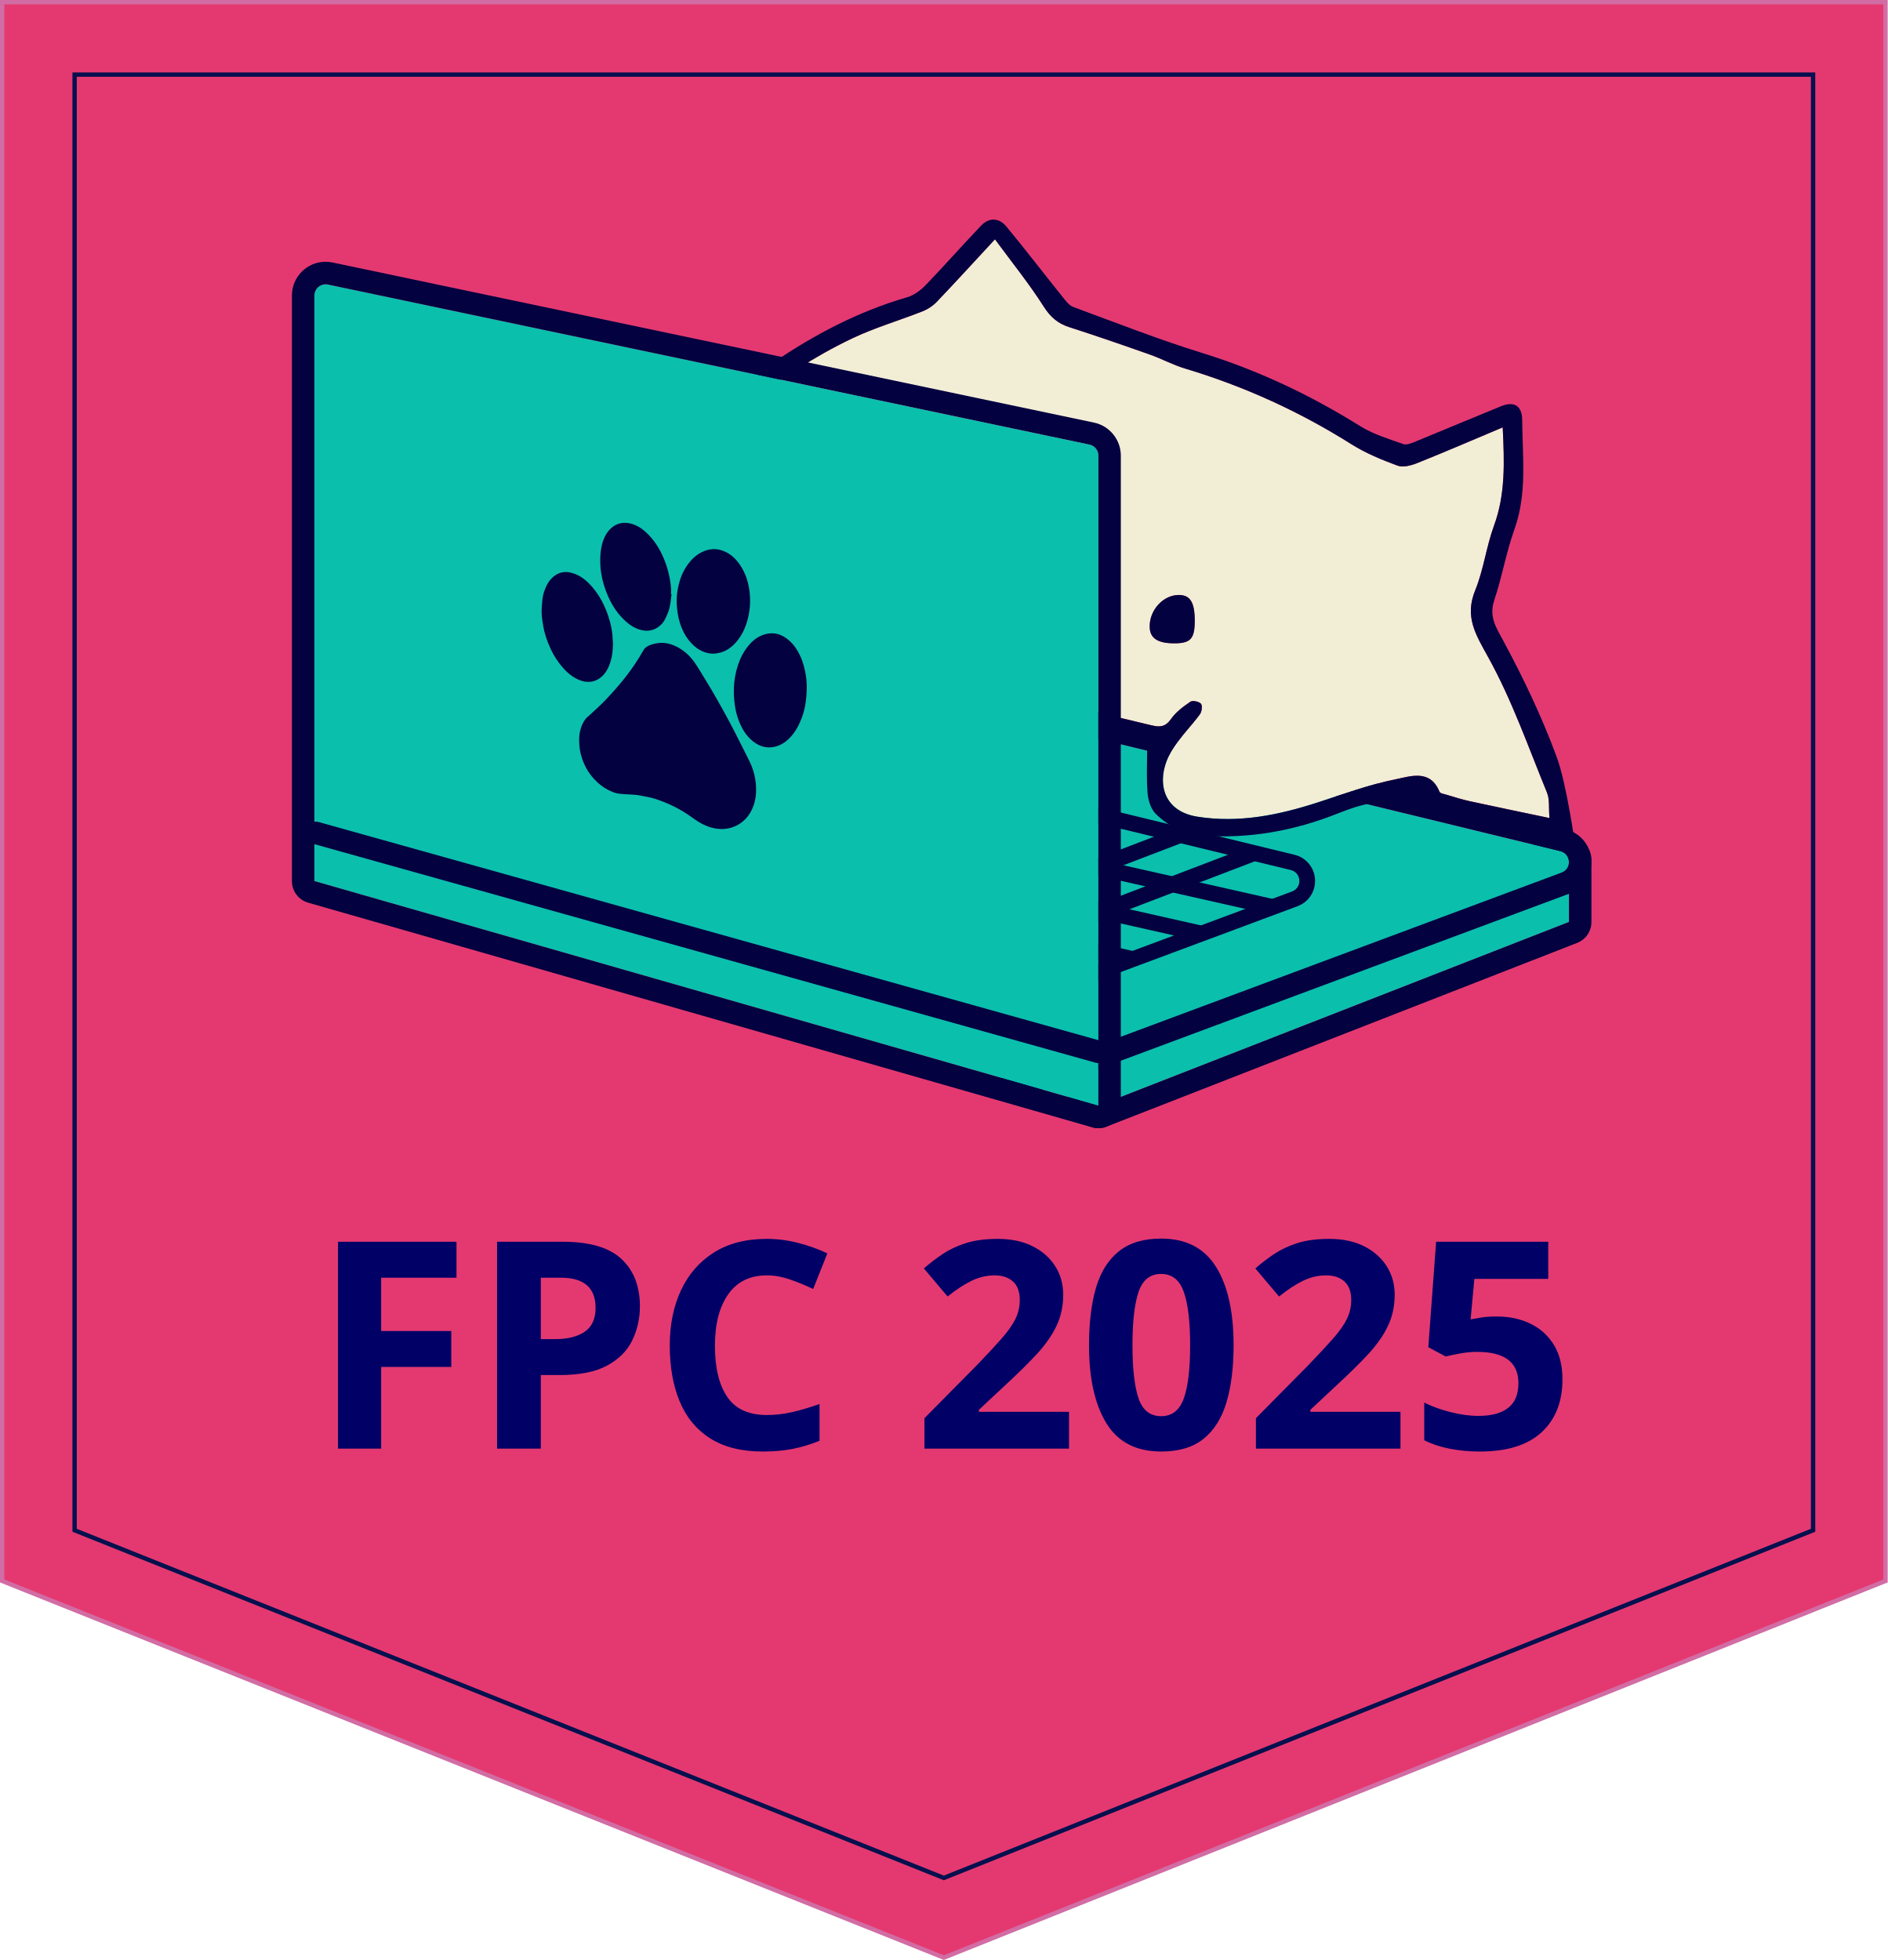
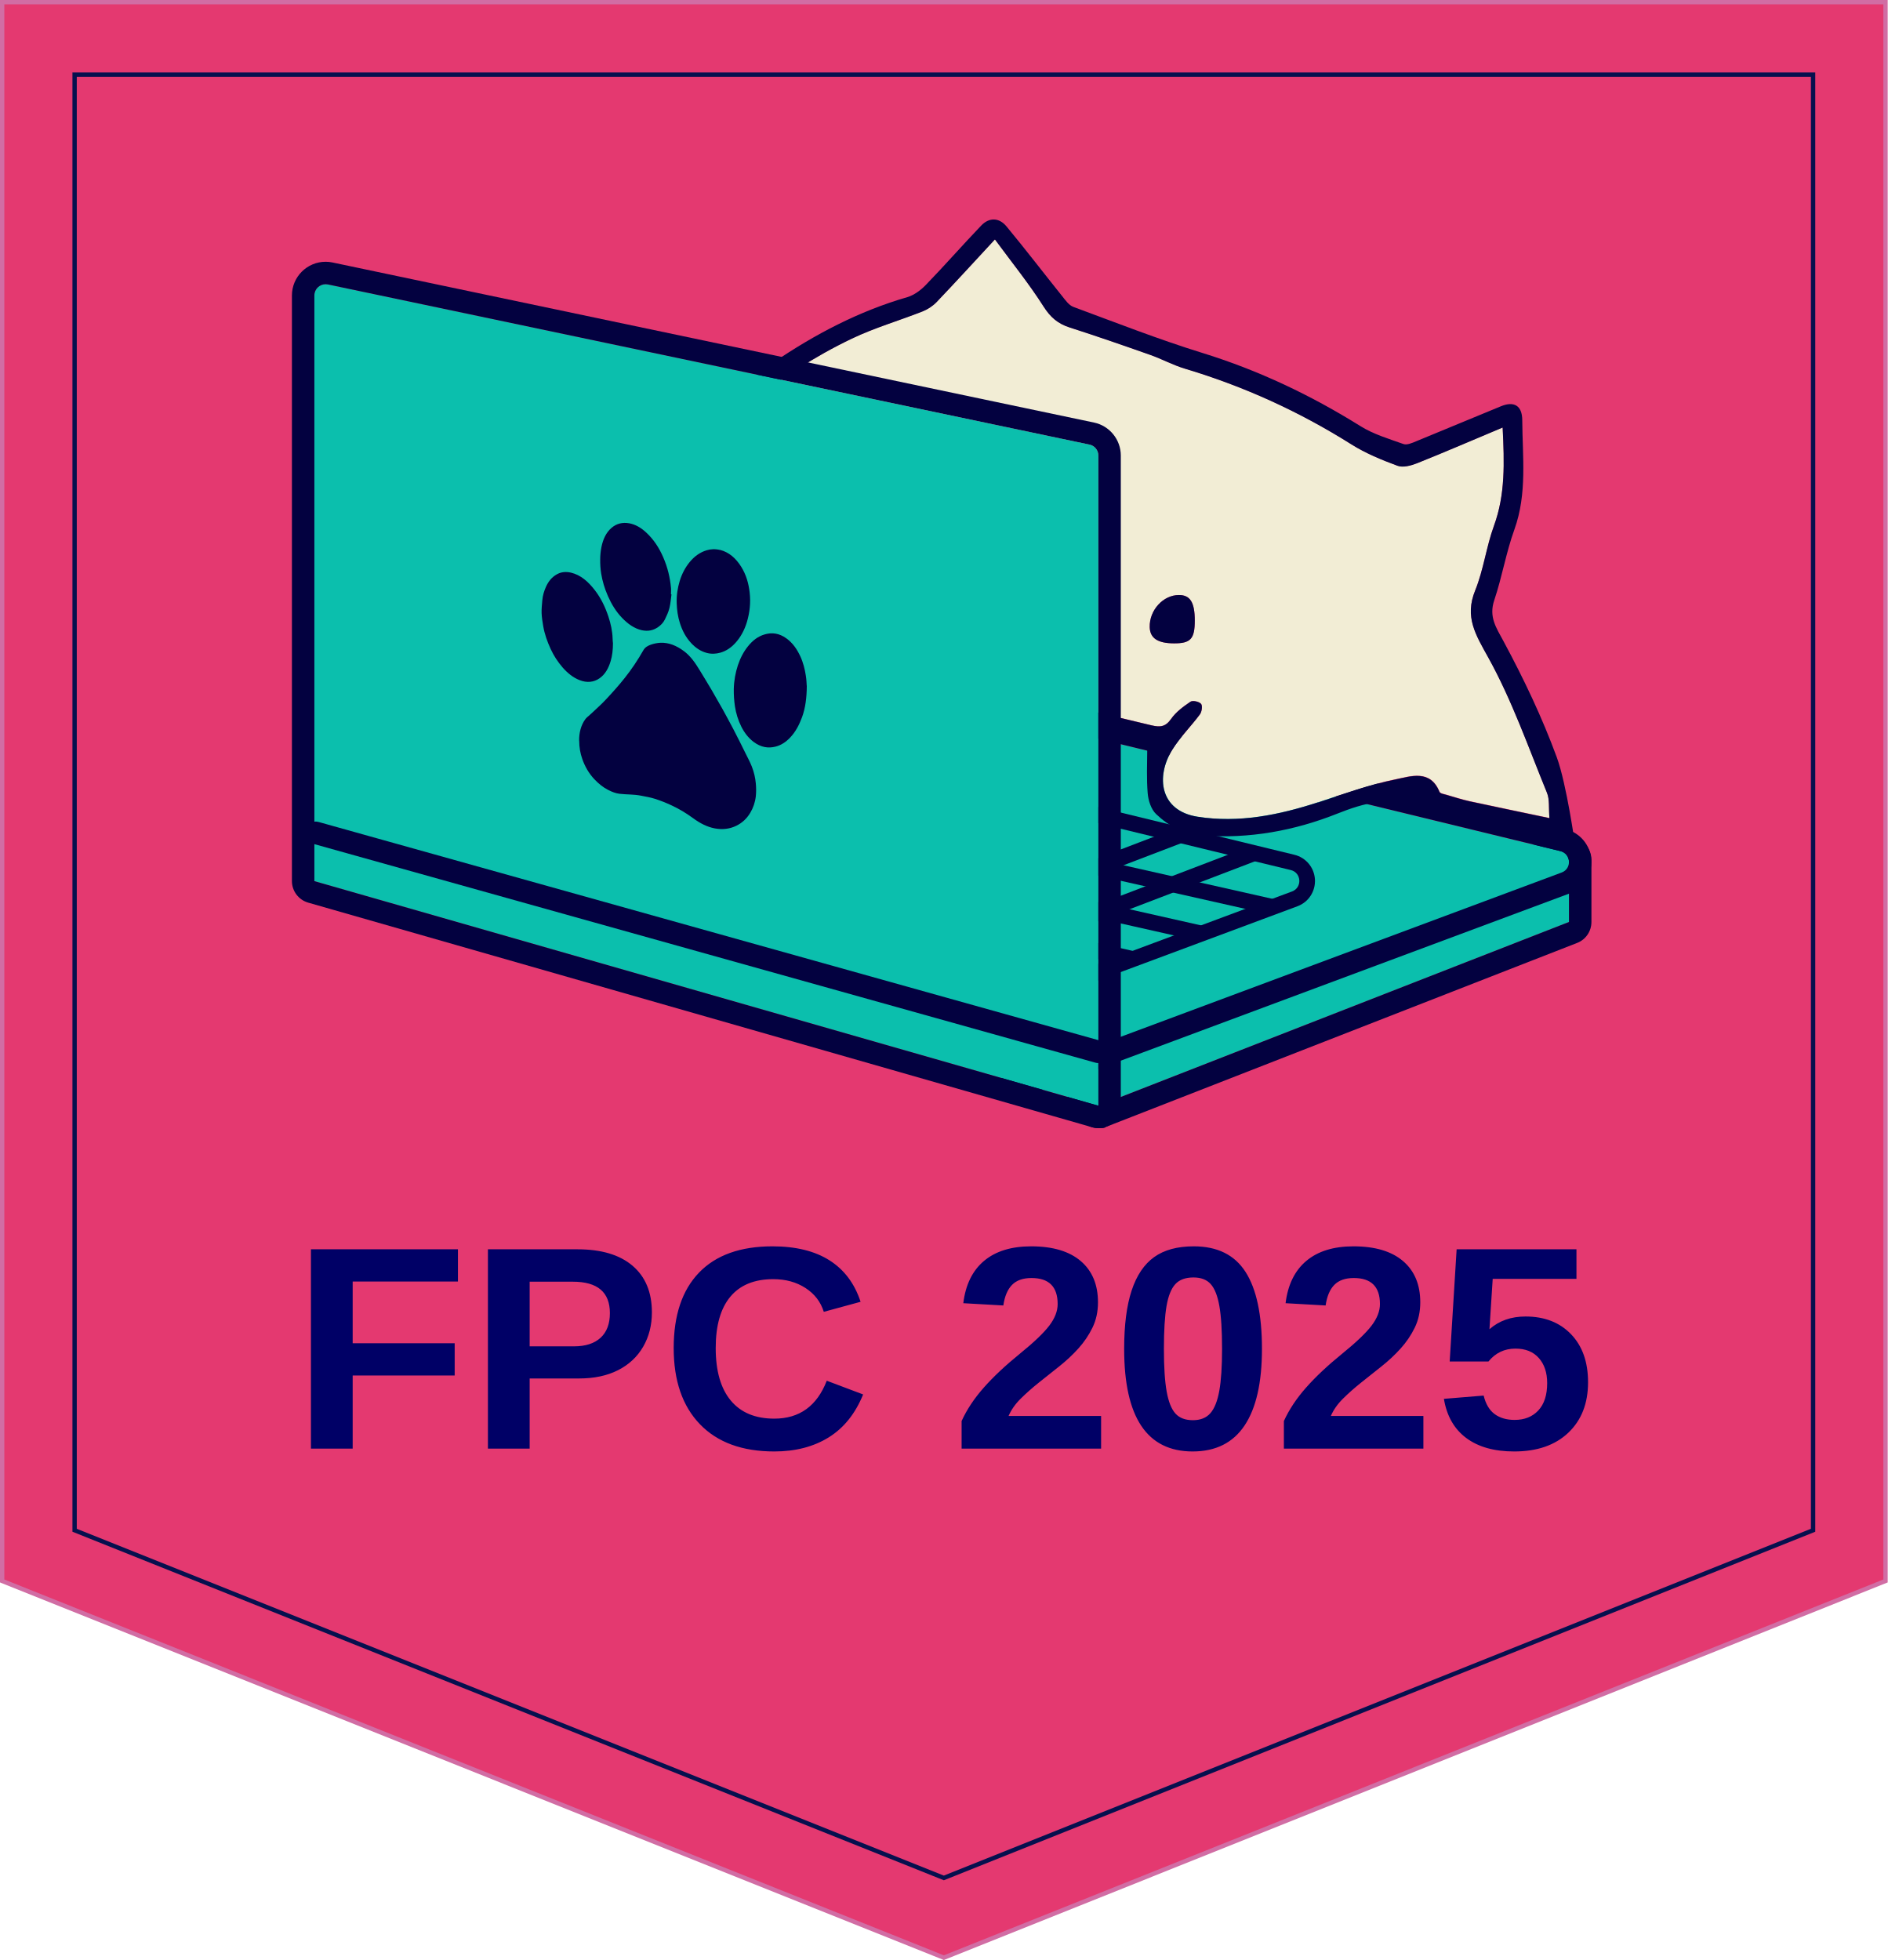
- <svg xmlns="http://www.w3.org/2000/svg" viewBox="0 0 2606 2706" height="2706" width="2606" xml:space="preserve" id="svg2" version="1.1">
-   <defs id="defs6">
-     <clipPath id="clipPath22" clipPathUnits="userSpaceOnUse">
-       <path id="path20" d="M 0,451.957 H 649.581 V 0 H 0 Z" />
+ <svg xmlns="http://www.w3.org/2000/svg" id="svg2" version="1.1" viewBox="0 0 2606 2706">
+   <defs>
+     <style>
+       .st0 {
+         fill: #e43970;
+         stroke: #d16da4;
+       }
+ 
+       .st0, .st1 {
+         stroke-width: 6px;
+       }
+ 
+       .st2 {
+         fill: #006;
+         font-family: Arial-BoldMT, Arial;
+         font-size: 400px;
+         font-weight: 700;
+         isolation: isolate;
+       }
+ 
+       .st3, .st1 {
+         fill: none;
+       }
+ 
+       .st4 {
+         fill: #0bbfad;
+       }
+ 
+       .st5 {
+         fill: #f2edd5;
+       }
+ 
+       .st1 {
+         stroke: #06104e;
+       }
+ 
+       .st6 {
+         clip-path: url(#clippath);
+       }
+ 
+       .st7 {
+         fill: #030140;
+       }
+     </style>
+     <clipPath id="clippath">
+       <rect class="st3" x="292.8" y="232.7" width="2014.4" height="1401.6" />
    </clipPath>
  </defs>
  <g id="g10">
    <g id="g70">
      <g id="g8">
-         <path id="path6" d="M 3,3 H 2603 V 2182.7 L 1303,2702.75 3,2182.7 V 3 h 10" style="fill:#e43970;stroke:#d16da4;stroke-width:6" />
+         <path id="path6" class="st0" d="M3,3h2600v2179.7l-1300,520.1L3,2182.7V3h10" />
      </g>
      <g id="g12">
-         <path id="path10" d="m 103,103 h 2400 v 2009.7 l -1200,480 -1200,-480 V 103 h 10" style="fill:none;stroke:#06104e;stroke-width:6" />
+         <path id="path10" class="st1" d="M103,103h2400v2009.7l-1200,480L103,2112.7V103h10" />
      </g>
      <g id="g16">
-         <text id="text14" style="font-weight:bold;font-size:400px;font-family:'Noto Sans',sans-serif;text-align:center;text-anchor:middle;fill:#000066" y="2000" x="1303">FPC 2025</text>
+         <text id="text14" class="st2" transform="translate(402.5 2000)">
+           <tspan x="0" y="0">FPC 2025</tspan>
+         </text>
      </g>
-       <g clip-path="url(#clipPath22)" id="g18" transform="matrix(3.101125,0,0,-3.101125,292.782,1634.277)">
-         <g transform="translate(394.541,34.7295)" id="g19">
-           <path id="path14" style="fill:#0bbfad;fill-opacity:1;fill-rule:nonzero;stroke:none" d="M 0,0 209.5,81.802 V 109.5 L -31.161,54.75 Z" />
-         </g>
-         <g transform="translate(604.04,154.2295)" id="g24">
-           <path id="path26" style="fill:#030140;fill-opacity:1;fill-rule:nonzero;stroke:none" d="m 0,0 c -0.739,0 -1.482,-0.082 -2.218,-0.249 l -240.661,-54.75 c -3.086,-0.702 -5.657,-2.824 -6.933,-5.721 -1.276,-2.896 -1.105,-6.226 0.46,-8.976 l 31.162,-54.75 c 1.824,-3.205 5.189,-5.055 8.694,-5.055 1.214,0 2.444,0.221 3.634,0.686 l 209.5,81.802 c 3.837,1.499 6.363,5.196 6.363,9.315 V -10 c 0,3.042 -1.385,5.918 -3.763,7.816 C 4.45,-0.756 2.245,0 0,0 M 0.001,-10 V -37.698 L -209.499,-119.5 -240.66,-64.75 0.001,-10" />
-         </g>
-         <g transform="translate(600.7627,138.5376)" id="g28">
-           <path id="path30" style="fill:#0bbfad;fill-opacity:1;fill-rule:nonzero;stroke:none" d="m 0,0 -239.722,-89.308 v 157 L -0.564,9.544 C 4.225,8.379 4.618,1.721 0,0" />
-         </g>
-         <g transform="translate(361.041,216.2295)" id="g32">
-           <path id="path34" style="fill:#030140;fill-opacity:1;fill-rule:nonzero;stroke:none" d="M 0,0 C -2.219,0 -4.4,-0.739 -6.18,-2.138 -8.592,-4.034 -10,-6.932 -10,-10 v -157 c 0,-3.276 1.604,-6.344 4.295,-8.213 1.698,-1.18 3.693,-1.787 5.705,-1.787 1.177,0 2.358,0.208 3.49,0.629 l 239.723,89.308 c 6.215,2.316 10.128,8.32 9.736,14.942 -0.39,6.621 -4.984,12.123 -11.429,13.69 L 2.362,-0.283 C 1.581,-0.093 0.788,0 0,0 m 0,-10 239.157,-58.148 c 4.789,-1.165 5.183,-7.823 0.565,-9.544 L 0,-167 v 157" />
-         </g>
-         <g transform="translate(480.1982,139.6562)" id="g36">
-           <path id="path38" style="fill:#0bbfad;fill-opacity:1;fill-rule:nonzero;stroke:none" d="m 0,0 -162.1,39.413 c 5.517,-26.702 9.233,-53.105 14.943,-80.84 1.437,-7.669 1.498,-15.108 1.941,-22.427 L 0.564,-9.544 C 5.183,-7.823 4.789,-1.165 0,0" />
-         </g>
-         <g transform="translate(318.0986,186.0688)" id="g40">
-           <path id="path42" style="fill:#030140;fill-opacity:1;fill-rule:nonzero;stroke:none" d="m 0,0 c -1.794,0 -3.543,-0.69 -4.863,-1.965 -1.726,-1.667 -2.478,-4.102 -1.992,-6.452 2.725,-13.192 4.962,-26.051 7.331,-39.665 2.318,-13.325 4.715,-27.104 7.597,-41.106 1.023,-5.481 1.284,-10.854 1.562,-16.541 0.081,-1.661 0.162,-3.313 0.261,-4.96 0.134,-2.215 1.31,-4.235 3.169,-5.445 1.152,-0.749 2.481,-1.133 3.819,-1.133 0.824,0 1.651,0.145 2.443,0.441 l 145.78,54.31 c 4.973,1.852 8.103,6.656 7.79,11.953 -0.313,5.297 -3.988,9.699 -9.144,10.952 L 1.653,-0.198 C 1.105,-0.065 0.551,0 0,0 M -0.001,-7 162.1,-46.413 c 4.789,-1.164 5.182,-7.823 0.564,-9.544 l -145.78,-54.31 c -0.444,7.32 -0.504,14.759 -1.942,22.428 C 9.232,-60.105 5.517,-33.701 -0.001,-7" />
-         </g>
-         <g transform="translate(363.291,104.9595)" id="g44">
-           <path id="path46" style="fill:#030140;fill-opacity:1;fill-rule:nonzero;stroke:none" d="m 0,0 -2.5,6.539 102,39 L 102,39 Z" />
-         </g>
-         <g transform="translate(330.291,112.9595)" id="g48">
-           <path id="path50" style="fill:#030140;fill-opacity:1;fill-rule:nonzero;stroke:none" d="m 0,0 -2.5,6.539 102,39 L 102,39 Z" />
-         </g>
-         <g transform="translate(290.291,121.9595)" id="g52">
-           <path id="path54" style="fill:#000000;fill-opacity:1;fill-rule:nonzero;stroke:none" d="m 0,0 -2.5,6.539 102,39 L 102,39 Z" />
-         </g>
-         <g transform="translate(471.2715,119.8149)" id="g56">
-           <path id="path58" style="fill:#030140;fill-opacity:1;fill-rule:nonzero;stroke:none" d="m 0,0 -102,23 1.539,6.828 102,-23 z" />
-         </g>
-         <g transform="translate(440.2715,107.8149)" id="g60">
-           <path id="path62" style="fill:#030140;fill-opacity:1;fill-rule:nonzero;stroke:none" d="m 0,0 -102,23 1.539,6.828 102,-23 z" />
-         </g>
-         <g transform="translate(408.2715,96.8149)" id="g64">
-           <path id="path66" style="fill:#030140;fill-opacity:1;fill-rule:nonzero;stroke:none" d="m 0,0 -102,23 1.539,6.828 102,-23 z" />
-         </g>
-         <g transform="translate(437.4492,250.752)" id="g68">
-           <path id="path70" style="fill:#f2edd5;fill-opacity:1;fill-rule:nonzero;stroke:none" d="m 0,0 c -0.019,8.086 -2.033,11.337 -7.039,11.36 -7.024,0.032 -13.205,-6.756 -13.018,-14.299 0.121,-4.912 3.49,-7.18 10.728,-7.225 C -1.835,-10.209 0.019,-8.19 0,0 m -161.056,44.065 c -0.073,-7.984 2.262,-10.485 9.952,-10.656 7.967,-0.179 12.035,3.921 12.005,12.098 -0.023,6.57 -4.303,11.06 -10.563,11.083 -6.581,0.024 -11.327,-5.193 -11.394,-12.525 m 63.74,-22.455 c 5.918,-9.798 12.383,-10.572 25.642,-8.747 1.588,0.219 2.849,2.817 4.262,4.312 -1.721,1.377 -3.254,3.274 -5.215,3.979 -1.781,0.639 -4.033,0.043 -6.068,-0.115 -6.135,-0.479 -10.116,1.456 -11.335,8.233 -1.067,5.927 -3.764,6.289 -9.224,3.739 -3.678,-1.717 -8.179,-2.425 -12.241,-2.216 -1.802,0.093 -3.189,3.89 -5.214,5.403 -1.589,1.187 -4.054,2.243 -5.781,1.845 -1.205,-0.276 -2.51,-3.085 -2.575,-4.809 -0.215,-5.656 5.368,-10.974 12.226,-11.546 4.834,-0.403 9.73,-0.078 15.523,-0.078 m 234.409,64.364 c 0.771,-15.712 1.232,-29.827 -3.879,-43.757 -3.432,-9.352 -4.61,-19.569 -8.362,-28.759 -4.843,-11.863 0.234,-19.763 5.875,-29.961 10.528,-19.037 17.787,-39.9 26.084,-60.136 1.233,-3.008 0.708,-6.737 1.096,-11.302 -12.542,2.638 -24.09,5.015 -35.609,7.524 -3.395,0.739 -6.716,1.823 -10.052,2.813 -1.164,0.345 -2.979,0.594 -3.295,1.374 -4.089,10.108 -12.826,6.898 -19.369,5.574 -11.77,-2.381 -23.2,-6.552 -34.673,-10.282 -17.503,-5.69 -35.222,-9.328 -53.702,-6.408 -16.848,2.662 -18.583,17.831 -11.273,29.72 3.478,5.657 8.367,10.432 12.336,15.814 0.861,1.168 1.255,3.838 0.532,4.714 -0.832,1.009 -3.714,1.632 -4.71,0.956 -3.177,-2.158 -6.469,-4.59 -8.633,-7.677 -2.496,-3.559 -4.878,-3.765 -8.755,-2.833 -39.047,9.396 -78.125,18.666 -117.239,27.781 -13.966,3.255 -28.378,4.974 -41.969,9.326 -8.885,2.845 -15.95,0.782 -23.88,-1.864 -9.888,-3.299 -20.608,-4.504 -30.024,-8.723 -11.671,-5.228 -23.486,-4.623 -35.52,-4.733 -6.845,-0.063 -13.085,1.691 -18.104,6.242 -1.852,1.679 -3.047,4.708 -3.42,7.285 -1.862,12.866 4.537,23.039 12.266,32.061 11.799,13.774 23.583,27.757 36.892,39.999 26.847,24.693 54.322,48.884 87.663,64.802 10.123,4.833 21.035,7.997 31.502,12.137 2.284,0.903 4.555,2.383 6.245,4.156 8.447,8.858 16.7,17.902 25.951,27.885 7.663,-10.426 15.238,-19.789 21.662,-29.885 3,-4.715 6.286,-7.584 11.449,-9.239 12.07,-3.87 24.051,-8.027 36.006,-12.249 5.211,-1.841 10.136,-4.555 15.412,-6.135 26.277,-7.873 50.956,-19.102 74.178,-33.741 6.338,-3.995 13.457,-6.911 20.514,-9.516 2.457,-0.908 6.036,0.055 8.717,1.127 12.341,4.936 24.545,10.213 38.088,15.91" />
-         </g>
-         <g transform="translate(340.1328,272.3618)" id="g72">
-           <path id="path74" style="fill:#030140;fill-opacity:1;fill-rule:nonzero;stroke:none" d="m 0,0 c -5.793,0 -10.688,-0.325 -15.522,0.078 -6.859,0.572 -12.442,5.89 -12.227,11.547 0.065,1.723 1.37,4.532 2.575,4.809 1.728,0.397 4.193,-0.659 5.781,-1.846 2.026,-1.513 3.413,-5.31 5.214,-5.403 4.063,-0.209 8.564,0.499 12.242,2.216 5.459,2.55 8.157,2.188 9.223,-3.738 1.22,-6.778 5.2,-8.713 11.335,-8.234 2.035,0.158 4.287,0.755 6.068,0.115 1.961,-0.705 3.495,-2.602 5.215,-3.979 C 28.491,-5.93 27.23,-8.528 25.643,-8.747 12.384,-10.572 5.918,-9.798 0,0" />
-         </g>
-         <g transform="translate(276.3936,294.8174)" id="g76">
-           <path id="path78" style="fill:#030140;fill-opacity:1;fill-rule:nonzero;stroke:none" d="M 0,0 C 0.066,7.332 4.812,12.548 11.394,12.524 17.653,12.502 21.934,8.011 21.957,1.441 21.986,-6.736 17.919,-10.835 9.952,-10.657 2.262,-10.485 -0.073,-7.984 0,0" />
-         </g>
-         <g transform="translate(437.4492,250.752)" id="g80">
-           <path id="path82" style="fill:#030140;fill-opacity:1;fill-rule:nonzero;stroke:none" d="m 0,0 c 0.019,-8.19 -1.835,-10.209 -9.329,-10.164 -7.238,0.045 -10.607,2.313 -10.728,7.225 -0.187,7.543 5.994,14.331 13.018,14.299 C -2.033,11.337 -0.019,8.086 0,0" />
-         </g>
-         <g transform="translate(492.3584,169.8145)" id="g84">
-           <path id="path86" style="fill:#030140;fill-opacity:1;fill-rule:nonzero;stroke:none" d="m 0,0 c -17.503,-5.691 -35.223,-9.329 -53.702,-6.409 -16.848,2.662 -18.583,17.831 -11.274,29.72 3.479,5.657 8.368,10.433 12.336,15.815 0.862,1.168 1.256,3.837 0.533,4.714 -0.832,1.008 -3.714,1.632 -4.71,0.955 -3.177,-2.157 -6.469,-4.59 -8.633,-7.677 -2.496,-3.558 -4.878,-3.765 -8.755,-2.832 -39.047,9.395 -78.125,18.665 -117.239,27.78 -13.966,3.255 -28.378,4.975 -41.969,9.327 -8.885,2.844 -15.95,0.782 -23.88,-1.864 -9.889,-3.299 -20.607,-4.505 -30.024,-8.723 -11.671,-5.229 -23.486,-4.623 -35.52,-4.734 -6.846,-0.062 -13.085,1.691 -18.104,6.242 -1.852,1.68 -3.047,4.709 -3.42,7.285 -1.863,12.867 4.537,23.04 12.266,32.062 11.799,13.774 23.583,27.757 36.892,39.998 26.847,24.693 54.322,48.885 87.663,64.802 10.123,4.833 21.035,7.997 31.502,12.137 2.284,0.903 4.555,2.383 6.245,4.156 8.447,8.858 16.7,17.902 25.951,27.885 7.663,-10.425 15.238,-19.788 21.661,-29.884 3,-4.715 6.286,-7.585 11.45,-9.24 12.07,-3.869 24.051,-8.027 36.005,-12.249 5.211,-1.84 10.137,-4.554 15.413,-6.135 26.277,-7.873 50.956,-19.101 74.178,-33.741 6.338,-3.995 13.457,-6.911 20.514,-9.516 2.457,-0.907 6.036,0.055 8.717,1.128 12.341,4.936 24.545,10.212 38.088,15.91 0.771,-15.712 1.232,-29.828 -3.879,-43.757 -3.432,-9.353 -4.61,-19.57 -8.362,-28.76 C 65.1,82.533 70.177,74.632 75.817,64.434 86.346,45.397 93.604,24.534 101.901,4.298 103.135,1.291 102.609,-2.439 102.998,-7.004 90.456,-4.365 78.908,-1.988 67.389,0.521 63.994,1.26 60.673,2.344 57.337,3.333 56.173,3.678 54.357,3.928 54.042,4.708 49.953,14.816 41.216,11.606 34.673,10.282 22.902,7.9 11.473,3.73 0,0 m 114.683,-20.585 -0.245,1.446 c 0.029,-0.007 -3.761,27.187 -8.159,39.15 -6.514,17.722 -14.703,34.95 -23.665,51.588 -3.373,6.264 -6.665,10.967 -4.168,18.413 3.467,10.335 5.271,21.243 8.953,31.486 5.752,15.997 3.572,32.373 3.467,48.621 -0.042,6.628 -3.771,8.518 -9.422,6.216 -12.648,-5.152 -25.223,-10.486 -37.868,-15.649 -1.788,-0.73 -4.097,-1.759 -5.653,-1.207 -6.515,2.31 -13.34,4.357 -19.136,7.973 -22.117,13.797 -45.344,24.827 -70.315,32.56 -19.413,6.012 -38.387,13.458 -57.464,20.512 -1.996,0.738 -3.563,2.992 -5.012,4.796 -8.284,10.314 -16.331,20.822 -24.764,31.012 -3.243,3.919 -7.651,4.16 -11.26,0.39 -8.336,-8.706 -16.285,-17.784 -24.654,-26.458 -2.232,-2.314 -5.176,-4.527 -8.194,-5.402 -21.603,-6.262 -41.165,-16.529 -59.684,-29.106 -13.345,-9.064 -25.572,-19.323 -37.122,-30.619 -8.114,-7.936 -18.467,-13.63 -26.332,-21.766 -13.392,-13.856 -25.961,-28.56 -38.209,-43.456 -8.9,-10.826 -9.756,-23.906 -6.814,-37.142 0.576,-2.593 3.045,-5.16 5.282,-6.925 13.669,-10.78 29.829,-9.419 45.151,-6.84 14.306,2.408 28.052,8.091 42.091,12.176 3.339,0.971 6.764,2.218 10.162,2.841 L -76.088,23.877 c -0.054,-7.038 -0.321,-13.476 0.183,-19.847 0.256,-3.237 1.527,-7.184 3.761,-9.319 5.641,-5.39 12.484,-8.972 20.597,-9.544 20.89,-1.476 40.827,2.099 60.302,9.853 5.514,2.194 11.554,4.255 17.472,5.011 z" />
-         </g>
-         <g transform="translate(45.541,134.7295)" id="g88">
-           <path id="path90" style="fill:#0bbfad;fill-opacity:1;fill-rule:nonzero;stroke:none" d="m 0,0 349,-100 v 28.598 260.844 c 0,2.365 -1.657,4.407 -3.972,4.893 l -339,71.284 C 2.921,266.272 0,263.901 0,260.726 Z" />
-         </g>
-         <g transform="translate(50.5303,410.457)" id="g92">
-           <path id="path94" style="fill:#030140;fill-opacity:1;fill-rule:nonzero;stroke:none" d="m 0,0 c -8.266,0 -14.989,-6.73 -14.989,-15.002 v -260.726 c 0,-4.461 2.956,-8.384 7.245,-9.613 l 349,-100 c 0.906,-0.259 1.833,-0.387 2.754,-0.387 2.147,0 4.264,0.692 6.019,2.015 2.507,1.889 3.982,4.846 3.982,7.985 v 28.599 260.843 c 0,7.055 -5.011,13.228 -11.914,14.68 l -339,71.283 C 2.079,-0.109 1.036,0 0,0 m 0,-10 c 0.341,0 0.689,-0.035 1.039,-0.109 l 339,-71.284 c 2.315,-0.486 3.972,-2.527 3.972,-4.893 v -260.843 -28.599 l -349,100 v 260.726 c 0,2.817 2.3,5.002 4.989,5.002" />
-         </g>
-         <g transform="translate(394.5439,53.728)" id="g96">
-           <path id="path98" style="fill:#030140;fill-opacity:1;fill-rule:nonzero;stroke:none" d="m 0,0 c -0.446,0 -0.899,0.06 -1.35,0.186 l -348.5,97.5 c -2.66,0.744 -4.212,3.502 -3.468,6.162 0.744,2.66 3.506,4.213 6.162,3.468 L 1.344,9.816 C 4.004,9.072 5.557,6.313 4.812,3.654 4.194,1.445 2.187,0 0,0" />
-         </g>
-         <g transform="translate(163.4053,197.2427)" id="g100">
-           <path id="path102" style="fill:#030140;fill-opacity:1;fill-rule:nonzero;stroke:none" d="m 0,0 c -0.047,3.504 0.787,6.842 2.734,9.529 0.595,0.821 1.454,1.391 2.187,2.085 2.353,2.23 4.808,4.36 7.045,6.737 2.851,3.029 5.631,6.161 8.261,9.445 3.088,3.856 5.859,8.032 8.373,12.431 0.776,1.358 2.014,2.011 3.356,2.481 1.335,0.466 2.791,0.779 4.279,0.837 3.599,0.14 7.107,-1.217 10.505,-3.797 2.944,-2.236 4.98,-5.213 6.874,-8.346 1.771,-2.928 3.586,-5.84 5.328,-8.793 1.626,-2.758 3.207,-5.543 4.758,-8.344 1.644,-2.968 3.264,-5.952 4.826,-8.961 1.892,-3.642 3.727,-7.312 5.561,-10.987 0.963,-1.928 1.99,-3.854 2.764,-5.824 0.97,-2.474 1.551,-4.98 1.781,-7.481 0.183,-1.998 0.199,-3.929 -0.03,-5.806 -0.33,-2.697 -1.16,-5.082 -2.413,-7.216 -1.545,-2.63 -3.676,-4.607 -6.354,-5.89 -2.809,-1.346 -5.961,-1.788 -9.474,-1.123 -3.412,0.646 -6.604,2.284 -9.714,4.573 -3.043,2.241 -6.224,4.133 -9.471,5.656 -2.447,1.147 -4.938,2.135 -7.41,2.925 -2.094,0.669 -4.198,0.984 -6.289,1.408 -3.253,0.657 -6.354,0.456 -9.54,0.829 -1.655,0.194 -3.351,0.851 -5.04,1.714 -2.302,1.175 -4.304,2.8 -6.157,4.766 -2.479,2.631 -4.186,5.674 -5.349,8.959 C 0.453,-5.543 0.017,-2.911 0,0" />
-         </g>
-         <g transform="translate(264.7461,221.7236)" id="g104">
-           <path id="path106" style="fill:#030140;fill-opacity:1;fill-rule:nonzero;stroke:none" d="m 0,0 c -0.039,-5.51 -0.629,-9.92 -2.106,-13.953 -1.281,-3.493 -2.946,-6.673 -5.423,-9.211 -1.789,-1.832 -3.845,-3.286 -6.413,-3.937 -3.146,-0.798 -6.427,-0.401 -9.727,2.11 -2.35,1.788 -4.118,4.123 -5.436,6.755 -1.489,2.97 -2.394,6.006 -2.862,9.076 -0.398,2.62 -0.563,5.18 -0.503,7.724 0.089,3.774 0.736,7.275 1.828,10.6 1.051,3.196 2.557,6.064 4.57,8.537 1.957,2.403 4.329,4.32 7.424,5.183 3.073,0.858 6.299,0.605 9.611,-1.813 2.794,-2.039 4.683,-4.771 6.118,-7.862 C -1.574,10.314 -0.856,7.375 -0.39,4.437 -0.106,2.656 -0.074,0.896 0,0" />
-         </g>
-         <g transform="translate(178.4658,240.5952)" id="g108">
-           <path id="path110" style="fill:#030140;fill-opacity:1;fill-rule:nonzero;stroke:none" d="m 0,0 c -0.027,-2.78 -0.282,-5.469 -1.02,-7.947 -0.941,-3.163 -2.437,-5.893 -4.963,-7.647 -2.521,-1.748 -5.539,-2.132 -8.943,-0.772 -2.83,1.131 -5.299,3.107 -7.501,5.65 -2.175,2.511 -3.923,5.226 -5.298,8.186 -1.557,3.352 -2.745,6.761 -3.325,10.234 -0.32,1.917 -0.65,3.857 -0.709,5.727 -0.063,1.974 0.152,3.892 0.317,5.809 0.184,2.153 0.817,4.081 1.623,5.903 1.061,2.398 2.627,4.305 4.79,5.54 1.846,1.054 3.983,1.327 6.358,0.761 4.329,-1.031 7.673,-4.01 10.657,-7.877 2.775,-3.594 4.623,-7.557 5.988,-11.661 C -0.959,8.697 -0.257,5.432 -0.159,2.219 -0.138,1.487 -0.055,0.74 0,0" />
-         </g>
-         <g transform="translate(226.1504,282.187)" id="g112">
-           <path id="path114" style="fill:#030140;fill-opacity:1;fill-rule:nonzero;stroke:none" d="m 0,0 c 3.982,-1.047 7.013,-3.677 9.372,-7.478 2.286,-3.683 3.332,-7.519 3.779,-11.451 0.533,-4.68 0.028,-9.005 -1.178,-13.084 -1.092,-3.69 -2.827,-6.906 -5.275,-9.538 -1.803,-1.94 -3.948,-3.453 -6.59,-4.179 -1.895,-0.521 -3.914,-0.668 -6.07,-0.094 -2.594,0.692 -4.894,2.18 -6.92,4.37 -2.412,2.609 -3.939,5.582 -4.968,8.818 -0.957,3.009 -1.352,5.948 -1.462,8.893 -0.131,3.558 0.411,6.854 1.359,9.967 0.965,3.169 2.45,5.983 4.457,8.415 1.995,2.418 4.406,4.242 7.457,5.195 C -4.169,0.418 -2.165,0.527 0,0" />
-         </g>
-         <g transform="translate(204.5283,262.395)" id="g116">
-           <path id="path118" style="fill:#030140;fill-opacity:1;fill-rule:nonzero;stroke:none" d="m 0,0 c -0.295,-2.059 -0.434,-4.198 -0.932,-6.153 -0.454,-1.781 -1.217,-3.421 -1.996,-5.012 -0.71,-1.452 -1.797,-2.568 -3.086,-3.454 -2.046,-1.405 -4.397,-1.943 -7.17,-1.342 -3.365,0.728 -6.229,2.793 -8.834,5.527 -2.734,2.871 -4.749,6.185 -6.297,9.732 -1.438,3.293 -2.453,6.657 -2.983,10.042 -0.329,2.101 -0.458,4.168 -0.435,6.232 0.019,1.918 0.19,3.761 0.551,5.532 0.701,3.433 2.035,6.425 4.501,8.541 2.155,1.849 4.804,2.585 7.939,1.984 2.693,-0.516 5.177,-1.962 7.438,-4.053 3.378,-3.123 5.798,-6.878 7.62,-11.05 1.965,-4.5 3.043,-9.039 3.451,-13.609 C -0.147,1.959 -0.221,1.026 -0.221,0.081 -0.147,0.054 -0.073,0.027 0,0" />
+       <g class="st6">
+         <g id="g18">
+           <g id="g19">
+             <path id="path14" class="st4" d="M1516.3,1526.6l649.7-253.7v-85.9l-746.3,169.8,96.6,169.8Z" />
+           </g>
+           <g id="g24">
+             <path id="path26" class="st7" d="M2166,1156c-2.3,0-4.6.3-6.9.8l-746.3,169.8c-9.6,2.2-17.5,8.8-21.5,17.7-4,9-3.4,19.3,1.4,27.8l96.6,169.8c5.7,9.9,16.1,15.7,27,15.7s7.6-.7,11.3-2.1l649.7-253.7c11.9-4.6,19.7-16.1,19.7-28.9v-85.9c0-9.4-4.3-18.4-11.7-24.2-5.5-4.4-12.4-6.8-19.3-6.8M2166,1187v85.9l-649.7,253.7-96.6-169.8,746.3-169.8" />
+           </g>
+           <g id="g28">
+             <path id="path30" class="st4" d="M2155.8,1204.7l-743.4,277v-486.9l741.7,180.3c14.9,3.6,16.1,24.3,1.7,29.6" />
+           </g>
+           <g id="g32">
+             <path id="path34" class="st7" d="M1412.4,963.7c-6.9,0-13.6,2.3-19.2,6.6-7.5,5.9-11.8,14.9-11.8,24.4v486.9c0,10.2,5,19.7,13.3,25.5,5.3,3.7,11.5,5.5,17.7,5.5s7.3-.6,10.8-2l743.4-277c19.3-7.2,31.4-25.8,30.2-46.3-1.2-20.5-15.5-37.6-35.4-42.5l-741.7-180.3c-2.4-.6-4.9-.9-7.3-.9M1412.4,994.7l741.7,180.3c14.9,3.6,16.1,24.3,1.8,29.6l-743.4,277v-486.9" />
+           </g>
+           <g id="g36">
+             <path id="path38" class="st4" d="M1781.9,1201.2l-502.7-122.2c17.1,82.8,28.6,164.7,46.3,250.7,4.5,23.8,4.6,46.9,6,69.5l452.1-168.4c14.3-5.3,13.1-26-1.7-29.6" />
+           </g>
+           <g id="g40">
+             <path id="path42" class="st7" d="M1279.2,1057.3c-5.6,0-11,2.1-15.1,6.1-5.4,5.2-7.7,12.7-6.2,20,8.5,40.9,15.4,80.8,22.7,123,7.2,41.3,14.6,84.1,23.6,127.5,3.2,17,4,33.7,4.8,51.3.3,5.2.5,10.3.8,15.4.4,6.9,4.1,13.1,9.8,16.9,3.6,2.3,7.7,3.5,11.8,3.5s5.1-.4,7.6-1.4l452.1-168.4c15.4-5.7,25.1-20.6,24.2-37.1-1-16.4-12.4-30.1-28.4-34l-502.7-122.2c-1.7-.4-3.4-.6-5.1-.6M1279.2,1079l502.7,122.2c14.9,3.6,16.1,24.3,1.7,29.6l-452.1,168.4c-1.4-22.7-1.6-45.8-6-69.6-17.7-86-29.2-167.9-46.3-250.7" />
+           </g>
+           <g id="g44">
+             <path id="path46" class="st7" d="M1419.4,1308.8l-7.8-20.3,316.3-120.9,7.8,20.3-316.3,120.9Z" />
+           </g>
+           <g id="g48">
+             <path id="path50" class="st7" d="M1317.1,1284l-7.8-20.3,316.3-120.9,7.8,20.3-316.3,120.9Z" />
+           </g>
+           <g id="g52">
+             <path id="path54" d="M1193,1256.1l-7.8-20.3,316.3-120.9,7.8,20.3-316.3,120.9Z" />
+           </g>
+           <g id="g56">
+             <path id="path58" class="st7" d="M1754.3,1262.7l-316.3-71.3,4.8-21.2,316.3,71.3-4.8,21.2Z" />
+           </g>
+           <g id="g60">
+             <path id="path62" class="st7" d="M1658.1,1299.9l-316.3-71.3,4.8-21.2,316.3,71.3-4.8,21.2Z" />
+           </g>
+           <g id="g64">
+             <path id="path66" class="st7" d="M1558.9,1334l-316.3-71.3,4.8-21.2,316.3,71.3-4.8,21.2Z" />
+           </g>
+           <g id="g68">
+             <path id="path70" class="st5" d="M1649.4,856.7c0-25.1-6.3-35.2-21.8-35.2-21.8,0-41,21-40.4,44.3.4,15.2,10.8,22.3,33.3,22.4,23.2.1,29-6.1,28.9-31.5M1149.9,720c-.2,24.8,7,32.5,30.9,33,24.7.6,37.3-12.2,37.2-37.5,0-20.4-13.3-34.3-32.8-34.4-20.4,0-35.1,16.1-35.3,38.8M1347.6,789.6c18.4,30.4,38.4,32.8,79.5,27.1,4.9-.7,8.8-8.7,13.2-13.4-5.3-4.3-10.1-10.2-16.2-12.3-5.5-2-12.5-.1-18.8.4-19,1.5-31.4-4.5-35.2-25.5-3.3-18.4-11.7-19.5-28.6-11.6-11.4,5.3-25.4,7.5-38,6.9-5.6-.3-9.9-12.1-16.2-16.8-4.9-3.7-12.6-7-17.9-5.7-3.7.9-7.8,9.6-8,14.9-.7,17.5,16.6,34,37.9,35.8,15,1.2,30.2.2,48.1.2M2074.5,590c2.4,48.7,3.8,92.5-12,135.7-10.6,29-14.3,60.7-25.9,89.2-15,36.8.7,61.3,18.2,92.9,32.6,59,55.2,123.7,80.9,186.5,3.8,9.3,2.2,20.9,3.4,35-38.9-8.2-74.7-15.6-110.4-23.3-10.5-2.3-20.8-5.7-31.2-8.7-3.6-1.1-9.2-1.8-10.2-4.3-12.7-31.3-39.8-21.4-60.1-17.3-36.5,7.4-71.9,20.3-107.5,31.9-54.3,17.6-109.2,28.9-166.5,19.9-52.2-8.3-57.6-55.3-35-92.2,10.8-17.5,25.9-32.4,38.3-49,2.7-3.6,3.9-11.9,1.6-14.6-2.6-3.1-11.5-5.1-14.6-3-9.9,6.7-20.1,14.2-26.8,23.8-7.7,11-15.1,11.7-27.2,8.8-121.1-29.1-242.3-57.9-363.6-86.2-43.3-10.1-88-15.4-130.2-28.9-27.6-8.8-49.5-2.4-74.1,5.8-30.7,10.2-63.9,14-93.1,27.1-36.2,16.2-72.8,14.3-110.2,14.7-21.2.2-40.6-5.2-56.1-19.4-5.7-5.2-9.4-14.6-10.6-22.6-5.8-39.9,14.1-71.4,38-99.4,36.6-42.7,73.1-86.1,114.4-124,83.3-76.6,168.5-151.6,271.9-201,31.4-15,65.2-24.8,97.7-37.6,7.1-2.8,14.1-7.4,19.4-12.9,26.2-27.5,51.8-55.5,80.5-86.5,23.8,32.3,47.3,61.4,67.2,92.7,9.3,14.6,19.5,23.5,35.5,28.7,37.4,12,74.6,24.9,111.7,38,16.2,5.7,31.4,14.1,47.8,19,81.5,24.4,158,59.2,230,104.6,19.7,12.4,41.7,21.4,63.6,29.5,7.6,2.8,18.7-.2,27-3.5,38.3-15.3,76.1-31.7,118.1-49.3" />
+           </g>
+           <g id="g72">
+             <path id="path74" class="st7" d="M1347.6,789.6c-18,0-33.1,1-48.1-.2-21.3-1.8-38.6-18.3-37.9-35.8.2-5.3,4.2-14.1,8-14.9,5.4-1.2,13,2,17.9,5.7,6.3,4.7,10.6,16.5,16.2,16.8,12.6.6,26.6-1.5,38-6.9,16.9-7.9,25.3-6.8,28.6,11.6,3.8,21,16.1,27,35.2,25.5,6.3-.5,13.3-2.3,18.8-.4,6.1,2.2,10.8,8.1,16.2,12.3-4.4,4.6-8.3,12.7-13.2,13.4-41.1,5.7-61.2,3.3-79.5-27.1" />
+           </g>
+           <g id="g76">
+             <path id="path78" class="st7" d="M1149.9,720c.2-22.7,14.9-38.9,35.3-38.8,19.4,0,32.7,14,32.8,34.4,0,25.4-12.5,38.1-37.2,37.5-23.8-.5-31.1-8.3-30.9-33" />
+           </g>
+           <g id="g80">
+             <path id="path82" class="st7" d="M1649.4,856.7c0,25.4-5.7,31.7-28.9,31.5-22.4-.1-32.9-7.2-33.3-22.4-.6-23.4,18.6-44.4,40.4-44.3,15.5,0,21.8,10.2,21.8,35.2" />
+           </g>
+           <g id="g84">
+             <path id="path86" class="st7" d="M1819.6,1107.7c-54.3,17.6-109.2,28.9-166.5,19.9-52.2-8.3-57.6-55.3-35-92.2,10.8-17.5,26-32.4,38.3-49,2.7-3.6,3.9-11.9,1.7-14.6-2.6-3.1-11.5-5.1-14.6-3-9.9,6.7-20.1,14.2-26.8,23.8-7.7,11-15.1,11.7-27.2,8.8-121.1-29.1-242.3-57.9-363.6-86.1-43.3-10.1-88-15.4-130.2-28.9-27.6-8.8-49.5-2.4-74.1,5.8-30.7,10.2-63.9,14-93.1,27.1-36.2,16.2-72.8,14.3-110.2,14.7-21.2.2-40.6-5.2-56.1-19.4-5.7-5.2-9.4-14.6-10.6-22.6-5.8-39.9,14.1-71.4,38-99.4,36.6-42.7,73.1-86.1,114.4-124,83.3-76.6,168.5-151.6,271.9-201,31.4-15,65.2-24.8,97.7-37.6,7.1-2.8,14.1-7.4,19.4-12.9,26.2-27.5,51.8-55.5,80.5-86.5,23.8,32.3,47.3,61.4,67.2,92.7,9.3,14.6,19.5,23.5,35.5,28.7,37.4,12,74.6,24.9,111.7,38,16.2,5.7,31.4,14.1,47.8,19,81.5,24.4,158,59.2,230,104.6,19.7,12.4,41.7,21.4,63.6,29.5,7.6,2.8,18.7-.2,27-3.5,38.3-15.3,76.1-31.7,118.1-49.3,2.4,48.7,3.8,92.5-12,135.7-10.6,29-14.3,60.7-25.9,89.2-15,36.8.7,61.3,18.2,92.9,32.7,59,55.2,123.7,80.9,186.5,3.8,9.3,2.2,20.9,3.4,35-38.9-8.2-74.7-15.6-110.4-23.3-10.5-2.3-20.8-5.7-31.2-8.7-3.6-1.1-9.2-1.8-10.2-4.3-12.7-31.3-39.8-21.4-60.1-17.3-36.5,7.4-71.9,20.3-107.5,31.9M2175.3,1171.5l-.8-4.5c0,0-11.7-84.3-25.3-121.4-20.2-55-45.6-108.4-73.4-160-10.5-19.4-20.7-34-12.9-57.1,10.8-32.1,16.3-65.9,27.8-97.6,17.8-49.6,11.1-100.4,10.8-150.8-.1-20.6-11.7-26.4-29.2-19.3-39.2,16-78.2,32.5-117.4,48.5-5.5,2.3-12.7,5.5-17.5,3.7-20.2-7.2-41.4-13.5-59.3-24.7-68.6-42.8-140.6-77-218.1-101-60.2-18.6-119-41.7-178.2-63.6-6.2-2.3-11-9.3-15.5-14.9-25.7-32-50.6-64.6-76.8-96.2-10.1-12.2-23.7-12.9-34.9-1.2-25.9,27-50.5,55.2-76.5,82-6.9,7.2-16.1,14-25.4,16.8-67,19.4-127.7,51.3-185.1,90.3-41.4,28.1-79.3,59.9-115.1,95-25.2,24.6-57.3,42.3-81.7,67.5-41.5,43-80.5,88.6-118.5,134.8-27.6,33.6-30.3,74.1-21.1,115.2,1.8,8,9.4,16,16.4,21.5,42.4,33.4,92.5,29.2,140,21.2,44.4-7.5,87-25.1,130.5-37.8,10.4-3,21-6.9,31.5-8.8l534.2,124.5c-.2,21.8-1,41.8.6,61.5.8,10,4.7,22.3,11.7,28.9,17.5,16.7,38.7,27.8,63.9,29.6,64.8,4.6,126.6-6.5,187-30.6,17.1-6.8,35.8-13.2,54.2-15.5l274.3,63.9Z" />
+           </g>
+           <g id="g88">
+             <path id="path90" class="st4" d="M434,1216.5l1082.3,310.1v-897.6c0-7.3-5.1-13.7-12.3-15.2L452.7,392.7c-9.6-2-18.7,5.3-18.7,15.2v808.5Z" />
+           </g>
+           <g id="g92">
+             <path id="path94" class="st7" d="M449.5,361.4c-25.6,0-46.5,20.9-46.5,46.5v808.5c0,13.8,9.2,26,22.5,29.8l1082.3,310.1c2.8.8,5.7,1.2,8.5,1.2,6.7,0,13.2-2.1,18.7-6.2,7.8-5.9,12.3-15,12.3-24.8v-897.6c0-21.9-15.5-41-36.9-45.5L459.1,362.4c-3.2-.7-6.4-1-9.6-1M449.5,392.4c1.1,0,2.1.1,3.2.3l1051.3,221.1c7.2,1.5,12.3,7.8,12.3,15.2v897.6l-1082.3-310.1V407.9c0-8.7,7.1-15.5,15.5-15.5" />
+           </g>
+           <g id="g96">
+             <path id="path98" class="st7" d="M1516.3,1467.7c-1.4,0-2.8-.2-4.2-.6l-1080.7-302.4c-8.2-2.3-13.1-10.9-10.8-19.1,2.3-8.2,10.9-13.1,19.1-10.8l1080.7,302.4c8.2,2.3,13.1,10.9,10.8,19.1-1.9,6.9-8.1,11.3-14.9,11.3" />
+           </g>
+           <g id="g100">
+             <path id="path102" class="st7" d="M799.5,1022.6c-.1-10.9,2.4-21.2,8.5-29.6,1.8-2.5,4.5-4.3,6.8-6.5,7.3-6.9,14.9-13.5,21.8-20.9,8.8-9.4,17.5-19.1,25.6-29.3,9.6-12,18.2-24.9,26-38.6,2.4-4.2,6.2-6.2,10.4-7.7,4.1-1.4,8.7-2.4,13.3-2.6,11.2-.4,22,3.8,32.6,11.8,9.1,6.9,15.4,16.2,21.3,25.9,5.5,9.1,11.1,18.1,16.5,27.3,5,8.6,9.9,17.2,14.8,25.9,5.1,9.2,10.1,18.5,15,27.8,5.9,11.3,11.6,22.7,17.2,34.1,3,6,6.2,12,8.6,18.1,3,7.7,4.8,15.4,5.5,23.2.6,6.2.6,12.2,0,18-1,8.4-3.6,15.8-7.5,22.4-4.8,8.2-11.4,14.3-19.7,18.3-8.7,4.2-18.5,5.5-29.4,3.5-10.6-2-20.5-7.1-30.1-14.2-9.4-6.9-19.3-12.8-29.4-17.5-7.6-3.6-15.3-6.6-23-9.1-6.5-2.1-13-3.1-19.5-4.4-10.1-2-19.7-1.4-29.6-2.6-5.1-.6-10.4-2.6-15.6-5.3-7.1-3.6-13.3-8.7-19.1-14.8-7.7-8.2-13-17.6-16.6-27.8-2.9-8.2-4.3-16.4-4.3-25.4" />
+           </g>
+           <g id="g104">
+             <path id="path106" class="st7" d="M1113.8,946.7c-.1,17.1-2,30.8-6.5,43.3-4,10.8-9.1,20.7-16.8,28.6-5.5,5.7-11.9,10.2-19.9,12.2-9.8,2.5-19.9,1.2-30.2-6.5-7.3-5.5-12.8-12.8-16.9-20.9-4.6-9.2-7.4-18.6-8.9-28.1-1.2-8.1-1.7-16.1-1.6-24,.3-11.7,2.3-22.6,5.7-32.9,3.3-9.9,7.9-18.8,14.2-26.5,6.1-7.5,13.4-13.4,23-16.1,9.5-2.7,19.5-1.9,29.8,5.6,8.7,6.3,14.5,14.8,19,24.4,4.2,9,6.4,18.1,7.8,27.2.9,5.5,1,11,1.2,13.8" />
+           </g>
+           <g id="g108">
+             <path id="path110" class="st7" d="M846.2,888.2c0,8.6-.9,17-3.2,24.6-2.9,9.8-7.6,18.3-15.4,23.7-7.8,5.4-17.2,6.6-27.7,2.4-8.8-3.5-16.4-9.6-23.3-17.5-6.7-7.8-12.2-16.2-16.4-25.4-4.8-10.4-8.5-21-10.3-31.7-1-5.9-2-12-2.2-17.8-.2-6.1.5-12.1,1-18,.6-6.7,2.5-12.7,5-18.3,3.3-7.4,8.1-13.4,14.9-17.2,5.7-3.3,12.4-4.1,19.7-2.4,13.4,3.2,23.8,12.4,33,24.4,8.6,11.1,14.3,23.4,18.6,36.2,3.3,10,5.5,20.1,5.8,30,0,2.3.3,4.6.5,6.9" />
+           </g>
+           <g id="g112">
+             <path id="path114" class="st7" d="M994.1,759.2c12.3,3.2,21.7,11.4,29.1,23.2,7.1,11.4,10.3,23.3,11.7,35.5,1.7,14.5,0,27.9-3.7,40.6-3.4,11.4-8.8,21.4-16.4,29.6-5.6,6-12.2,10.7-20.4,13-5.9,1.6-12.1,2.1-18.8.3-8-2.1-15.2-6.8-21.5-13.6-7.5-8.1-12.2-17.3-15.4-27.3-3-9.3-4.2-18.4-4.5-27.6-.4-11,1.3-21.3,4.2-30.9,3-9.8,7.6-18.6,13.8-26.1,6.2-7.5,13.7-13.2,23.1-16.1,5.8-1.8,12-2.1,18.7-.5" />
+           </g>
+           <g id="g116">
+             <path id="path118" class="st7" d="M927,820.6c-.9,6.4-1.3,13-2.9,19.1-1.4,5.5-3.8,10.6-6.2,15.5-2.2,4.5-5.6,8-9.6,10.7-6.3,4.4-13.6,6-22.2,4.2-10.4-2.3-19.3-8.7-27.4-17.1-8.5-8.9-14.7-19.2-19.5-30.2-4.5-10.2-7.6-20.6-9.3-31.1-1-6.5-1.4-12.9-1.3-19.3,0-5.9.6-11.7,1.7-17.2,2.2-10.6,6.3-19.9,14-26.5,6.7-5.7,14.9-8,24.6-6.2,8.4,1.6,16.1,6.1,23.1,12.6,10.5,9.7,18,21.3,23.6,34.3,6.1,14,9.4,28,10.7,42.2.3,3,0,5.9,0,8.8.2,0,.5.2.7.3" />
+           </g>
        </g>
      </g>
    </g>
  </g>
</svg>
